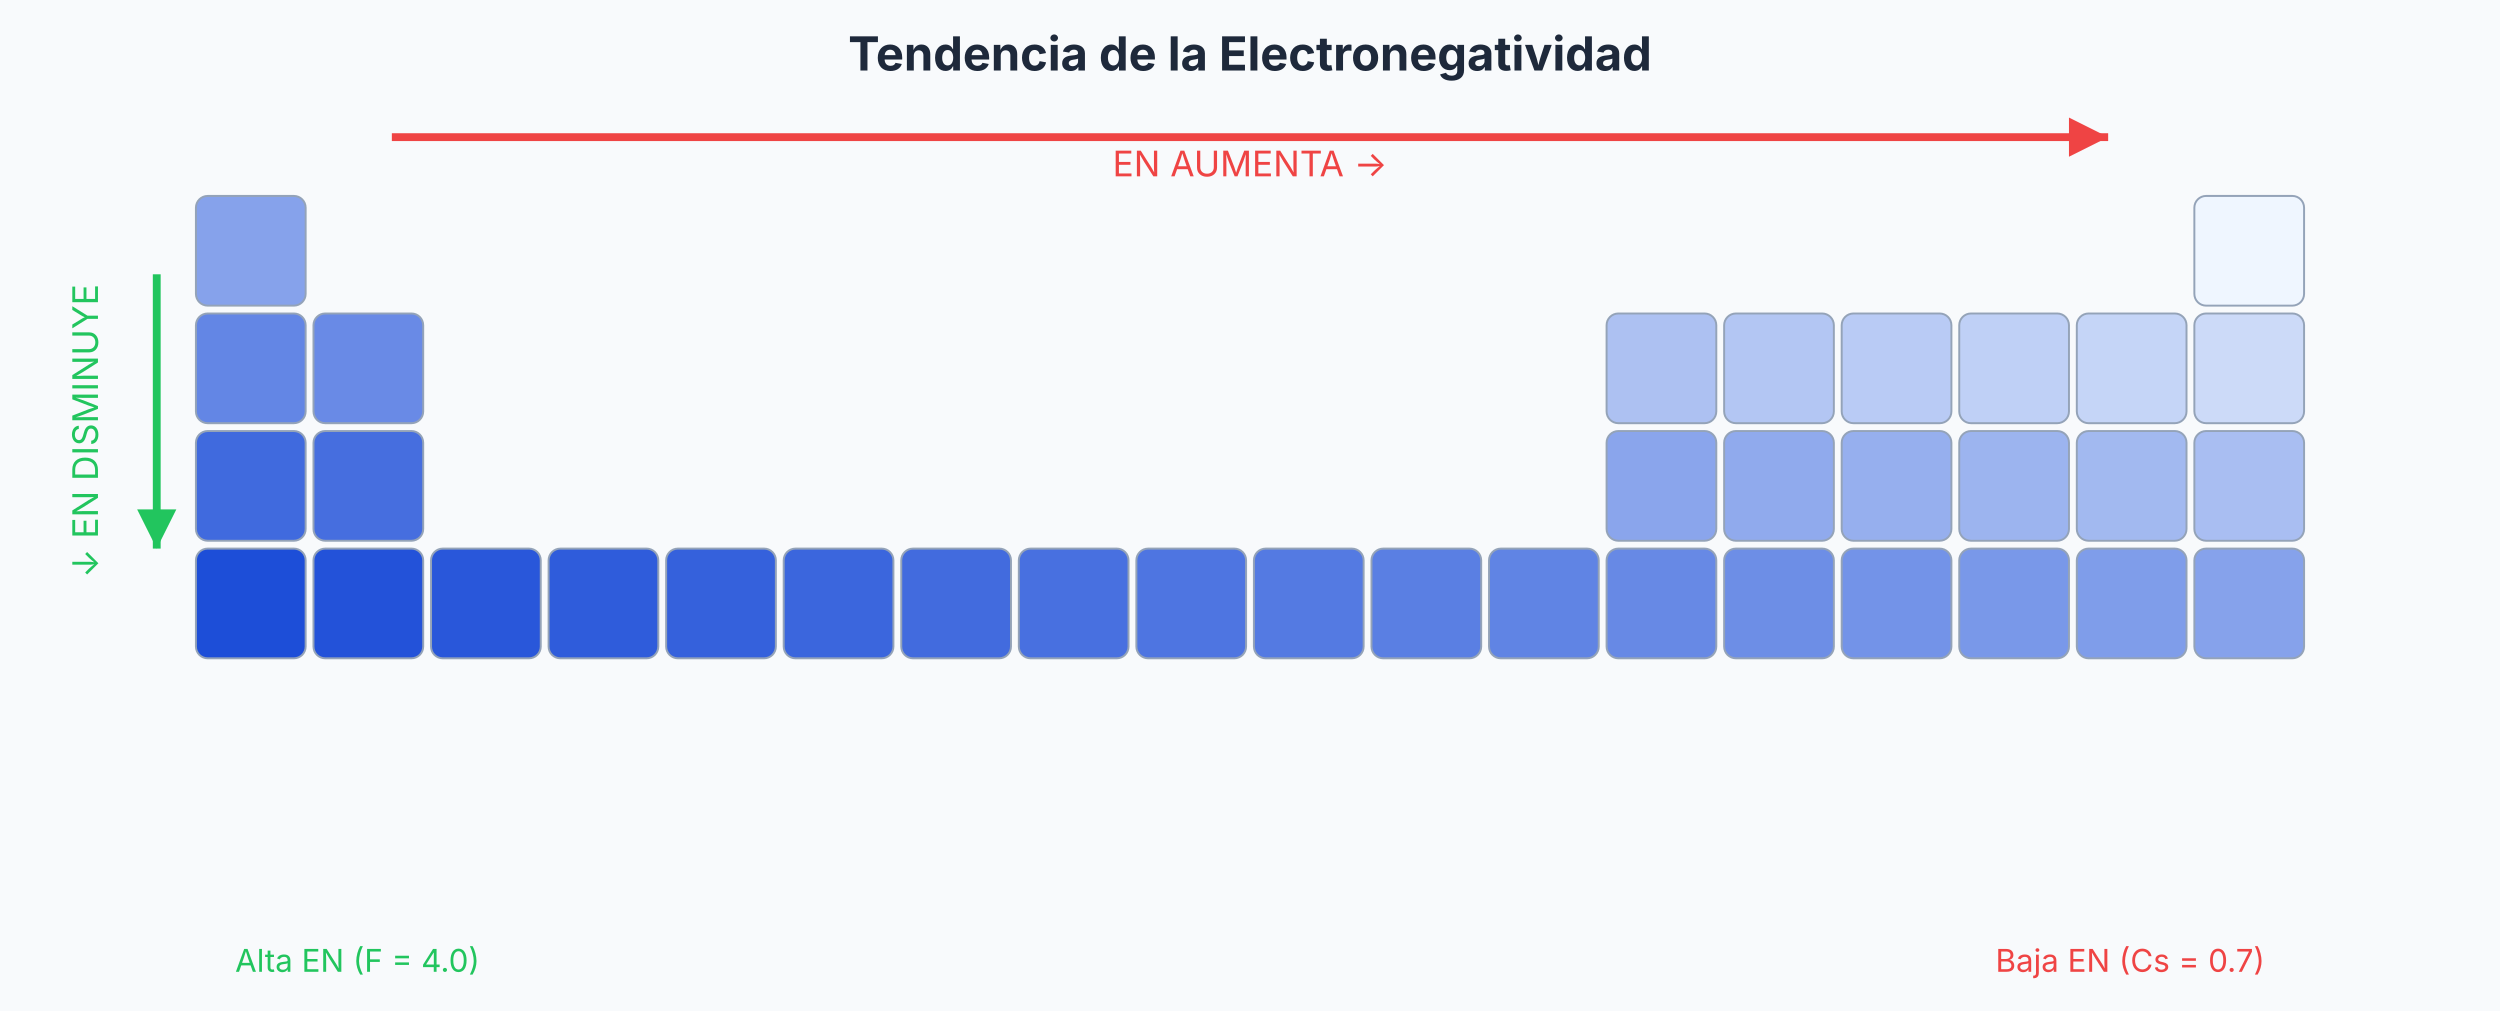
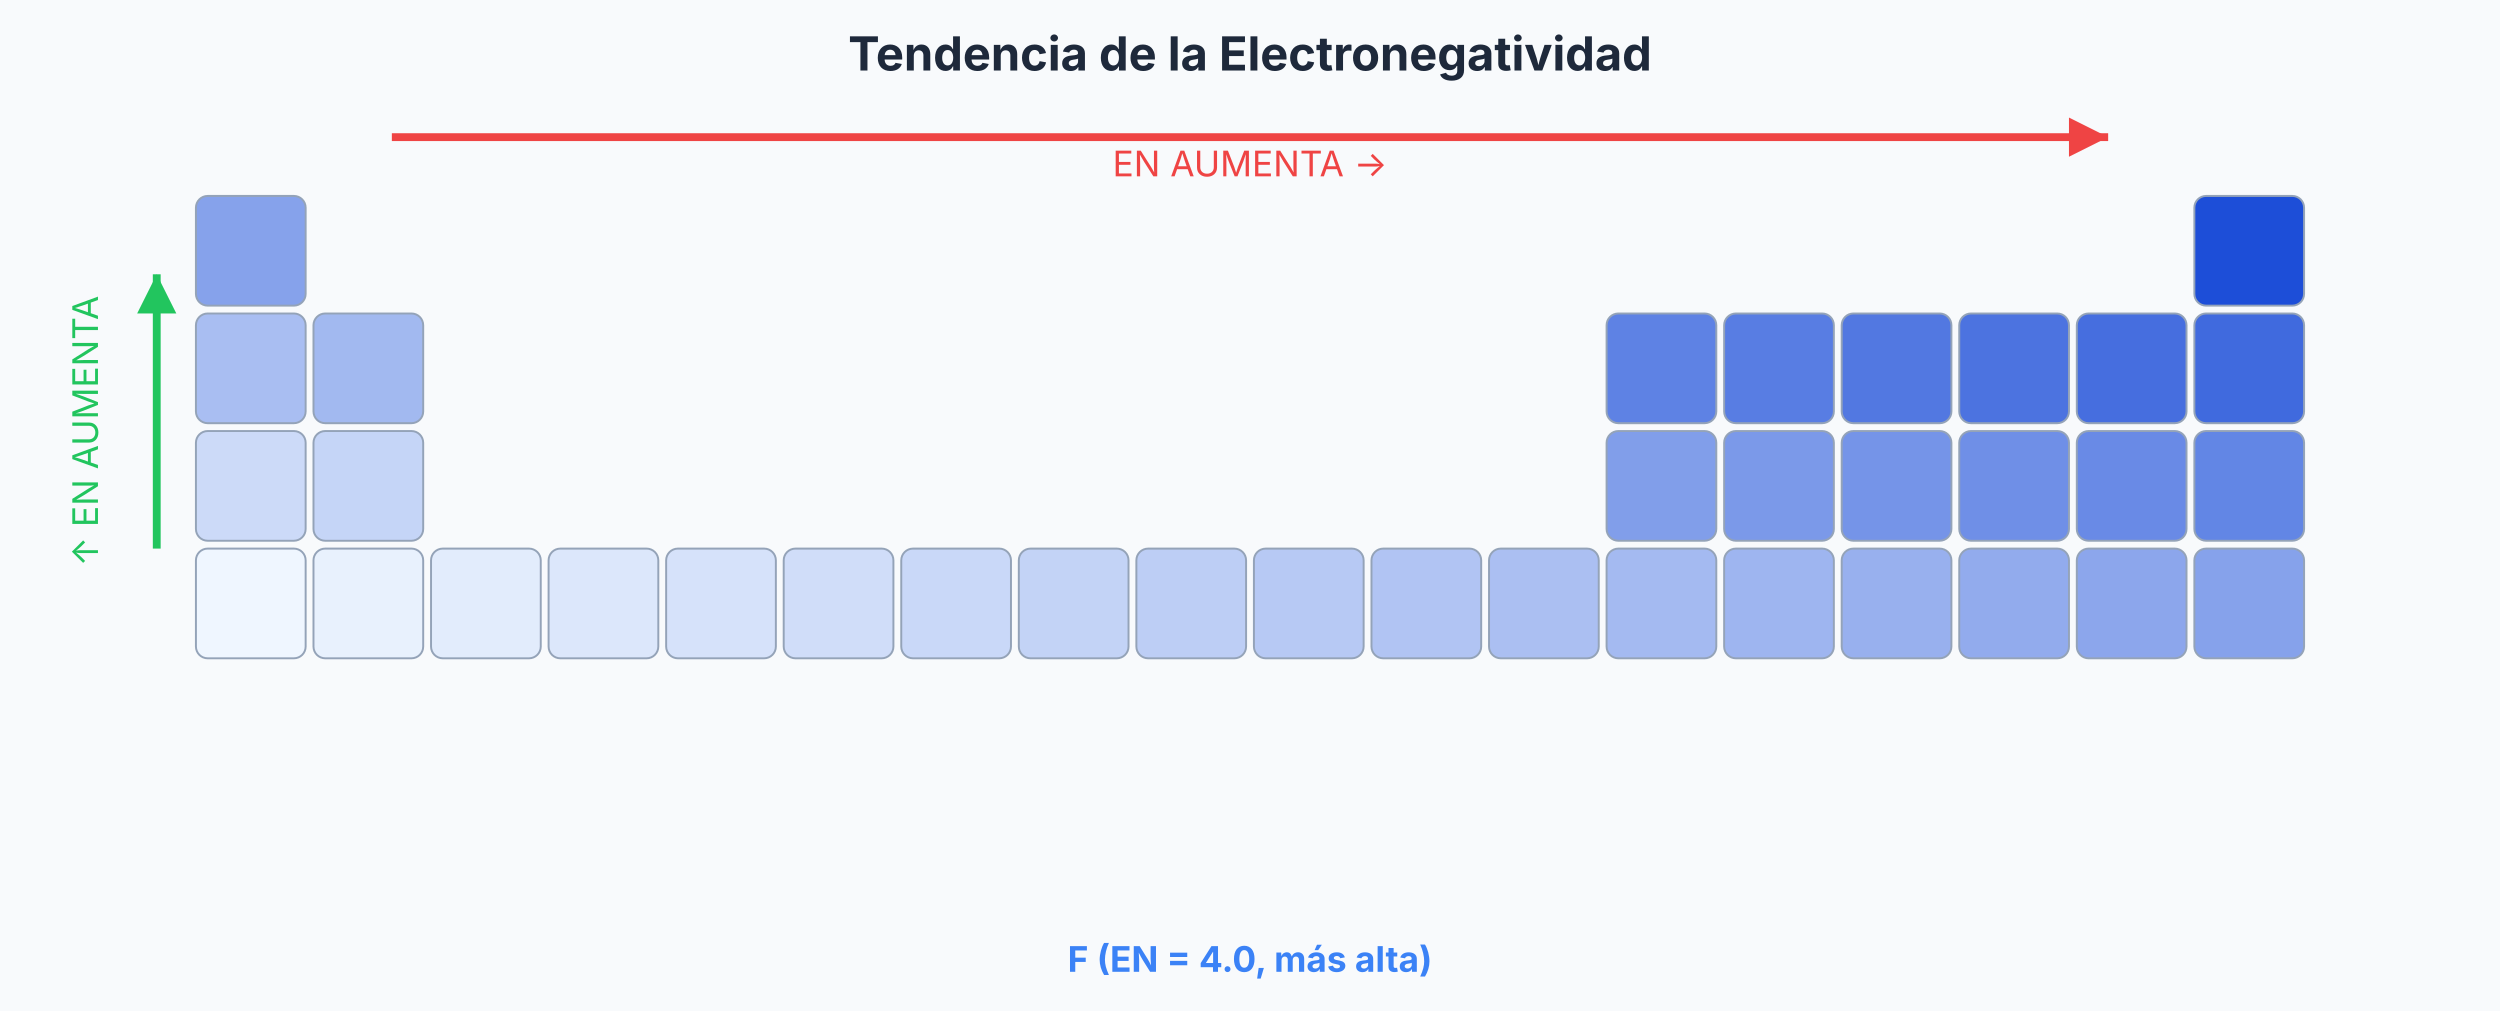
<svg xmlns="http://www.w3.org/2000/svg" viewBox="0 0 638 258">
  <rect width="638" height="258" fill="#f8fafc" />
  <text x="319.0" y="18" font-family="Inter, sans-serif" font-size="12" font-weight="bold" fill="#1e293b" text-anchor="middle">Tendencia de la Electronegatividad</text>
  <text x="319.0" y="45" font-family="Inter, sans-serif" font-size="9" fill="#ef4444" text-anchor="middle">EN AUMENTA →</text>
  <line x1="100" y1="35" x2="538" y2="35" stroke="#ef4444" stroke-width="2" />
  <polygon points="538,35 528,30 528,40" fill="#ef4444" />
-   <text x="25" y="110.0" font-family="Inter, sans-serif" font-size="9" fill="#22c55e" text-anchor="middle" transform="rotate(-90, 25, 110.0)">↓ EN DISMINUYE</text>
+   <text x="25" y="110.0" font-family="Inter, sans-serif" font-size="9" fill="#22c55e" text-anchor="middle" transform="rotate(-90, 25, 110.0)">↑ EN AUMENTA</text>
  <line x1="40" y1="70" x2="40" y2="140" stroke="#22c55e" stroke-width="2" />
-   <polygon points="40,140 35,130 45,130" fill="#22c55e" />
+   <polygon points="40,70 35,80 45,80" fill="#22c55e" />
  <rect x="50" y="50" width="28" height="28" fill="#86a2eb" stroke="#94a3b8" stroke-width="0.5" rx="3" />
-   <rect x="560" y="50" width="28" height="28" fill="#eff6ff" stroke="#94a3b8" stroke-width="0.5" rx="3" />
-   <rect x="50" y="80" width="28" height="28" fill="#6386e5" stroke="#94a3b8" stroke-width="0.5" rx="3" />
-   <rect x="80" y="80" width="28" height="28" fill="#698ae6" stroke="#94a3b8" stroke-width="0.5" rx="3" />
-   <rect x="410" y="80" width="28" height="28" fill="#adc1f2" stroke="#94a3b8" stroke-width="0.5" rx="3" />
-   <rect x="440" y="80" width="28" height="28" fill="#b3c6f3" stroke="#94a3b8" stroke-width="0.5" rx="3" />
-   <rect x="470" y="80" width="28" height="28" fill="#b9cbf5" stroke="#94a3b8" stroke-width="0.5" rx="3" />
-   <rect x="500" y="80" width="28" height="28" fill="#bfd0f6" stroke="#94a3b8" stroke-width="0.5" rx="3" />
-   <rect x="530" y="80" width="28" height="28" fill="#c5d5f7" stroke="#94a3b8" stroke-width="0.5" rx="3" />
-   <rect x="560" y="80" width="28" height="28" fill="#ccdaf8" stroke="#94a3b8" stroke-width="0.5" rx="3" />
-   <rect x="50" y="110" width="28" height="28" fill="#406ade" stroke="#94a3b8" stroke-width="0.5" rx="3" />
-   <rect x="80" y="110" width="28" height="28" fill="#466edf" stroke="#94a3b8" stroke-width="0.5" rx="3" />
-   <rect x="410" y="110" width="28" height="28" fill="#8aa5ec" stroke="#94a3b8" stroke-width="0.5" rx="3" />
-   <rect x="440" y="110" width="28" height="28" fill="#90aaed" stroke="#94a3b8" stroke-width="0.5" rx="3" />
-   <rect x="470" y="110" width="28" height="28" fill="#96afee" stroke="#94a3b8" stroke-width="0.5" rx="3" />
-   <rect x="500" y="110" width="28" height="28" fill="#9cb4ef" stroke="#94a3b8" stroke-width="0.5" rx="3" />
-   <rect x="530" y="110" width="28" height="28" fill="#a2b9f0" stroke="#94a3b8" stroke-width="0.5" rx="3" />
-   <rect x="560" y="110" width="28" height="28" fill="#a9bef2" stroke="#94a3b8" stroke-width="0.5" rx="3" />
-   <rect x="50" y="140" width="28" height="28" fill="#1d4ed8" stroke="#94a3b8" stroke-width="0.5" rx="3" />
-   <rect x="80" y="140" width="28" height="28" fill="#2352d9" stroke="#94a3b8" stroke-width="0.5" rx="3" />
-   <rect x="110" y="140" width="28" height="28" fill="#2957da" stroke="#94a3b8" stroke-width="0.5" rx="3" />
-   <rect x="140" y="140" width="28" height="28" fill="#2f5cdb" stroke="#94a3b8" stroke-width="0.5" rx="3" />
-   <rect x="170" y="140" width="28" height="28" fill="#3561dc" stroke="#94a3b8" stroke-width="0.5" rx="3" />
-   <rect x="200" y="140" width="28" height="28" fill="#3b66dd" stroke="#94a3b8" stroke-width="0.5" rx="3" />
-   <rect x="230" y="140" width="28" height="28" fill="#426bde" stroke="#94a3b8" stroke-width="0.5" rx="3" />
-   <rect x="260" y="140" width="28" height="28" fill="#4870e0" stroke="#94a3b8" stroke-width="0.5" rx="3" />
-   <rect x="290" y="140" width="28" height="28" fill="#4e75e1" stroke="#94a3b8" stroke-width="0.5" rx="3" />
-   <rect x="320" y="140" width="28" height="28" fill="#547ae2" stroke="#94a3b8" stroke-width="0.5" rx="3" />
-   <rect x="350" y="140" width="28" height="28" fill="#5a7fe3" stroke="#94a3b8" stroke-width="0.5" rx="3" />
-   <rect x="380" y="140" width="28" height="28" fill="#6084e4" stroke="#94a3b8" stroke-width="0.5" rx="3" />
-   <rect x="410" y="140" width="28" height="28" fill="#6789e5" stroke="#94a3b8" stroke-width="0.5" rx="3" />
-   <rect x="440" y="140" width="28" height="28" fill="#6d8ee6" stroke="#94a3b8" stroke-width="0.5" rx="3" />
-   <rect x="470" y="140" width="28" height="28" fill="#7393e8" stroke="#94a3b8" stroke-width="0.5" rx="3" />
-   <rect x="500" y="140" width="28" height="28" fill="#7998e9" stroke="#94a3b8" stroke-width="0.5" rx="3" />
-   <rect x="530" y="140" width="28" height="28" fill="#7f9dea" stroke="#94a3b8" stroke-width="0.5" rx="3" />
+   <rect x="560" y="50" width="28" height="28" fill="#1d4ed8" stroke="#94a3b8" stroke-width="0.5" rx="3" />
+   <rect x="50" y="80" width="28" height="28" fill="#a9bef2" stroke="#94a3b8" stroke-width="0.5" rx="3" />
+   <rect x="80" y="80" width="28" height="28" fill="#a2b9f0" stroke="#94a3b8" stroke-width="0.5" rx="3" />
+   <rect x="410" y="80" width="28" height="28" fill="#5e82e4" stroke="#94a3b8" stroke-width="0.5" rx="3" />
+   <rect x="440" y="80" width="28" height="28" fill="#587de3" stroke="#94a3b8" stroke-width="0.5" rx="3" />
+   <rect x="470" y="80" width="28" height="28" fill="#5278e1" stroke="#94a3b8" stroke-width="0.5" rx="3" />
+   <rect x="500" y="80" width="28" height="28" fill="#4c73e0" stroke="#94a3b8" stroke-width="0.5" rx="3" />
+   <rect x="530" y="80" width="28" height="28" fill="#466edf" stroke="#94a3b8" stroke-width="0.5" rx="3" />
+   <rect x="560" y="80" width="28" height="28" fill="#406ade" stroke="#94a3b8" stroke-width="0.5" rx="3" />
+   <rect x="50" y="110" width="28" height="28" fill="#ccdaf8" stroke="#94a3b8" stroke-width="0.5" rx="3" />
+   <rect x="80" y="110" width="28" height="28" fill="#c5d5f7" stroke="#94a3b8" stroke-width="0.5" rx="3" />
+   <rect x="410" y="110" width="28" height="28" fill="#819eea" stroke="#94a3b8" stroke-width="0.5" rx="3" />
+   <rect x="440" y="110" width="28" height="28" fill="#7b99e9" stroke="#94a3b8" stroke-width="0.5" rx="3" />
+   <rect x="470" y="110" width="28" height="28" fill="#7594e8" stroke="#94a3b8" stroke-width="0.5" rx="3" />
+   <rect x="500" y="110" width="28" height="28" fill="#6f8fe7" stroke="#94a3b8" stroke-width="0.5" rx="3" />
+   <rect x="530" y="110" width="28" height="28" fill="#698ae6" stroke="#94a3b8" stroke-width="0.5" rx="3" />
+   <rect x="560" y="110" width="28" height="28" fill="#6286e5" stroke="#94a3b8" stroke-width="0.5" rx="3" />
+   <rect x="50" y="140" width="28" height="28" fill="#eff6ff" stroke="#94a3b8" stroke-width="0.5" rx="3" />
+   <rect x="80" y="140" width="28" height="28" fill="#e8f1fd" stroke="#94a3b8" stroke-width="0.5" rx="3" />
+   <rect x="110" y="140" width="28" height="28" fill="#e2ecfc" stroke="#94a3b8" stroke-width="0.5" rx="3" />
+   <rect x="140" y="140" width="28" height="28" fill="#dce7fb" stroke="#94a3b8" stroke-width="0.5" rx="3" />
+   <rect x="170" y="140" width="28" height="28" fill="#d6e2fa" stroke="#94a3b8" stroke-width="0.5" rx="3" />
+   <rect x="200" y="140" width="28" height="28" fill="#d0ddf9" stroke="#94a3b8" stroke-width="0.5" rx="3" />
+   <rect x="230" y="140" width="28" height="28" fill="#c9d8f8" stroke="#94a3b8" stroke-width="0.5" rx="3" />
+   <rect x="260" y="140" width="28" height="28" fill="#c3d3f6" stroke="#94a3b8" stroke-width="0.5" rx="3" />
+   <rect x="290" y="140" width="28" height="28" fill="#bdcef5" stroke="#94a3b8" stroke-width="0.5" rx="3" />
+   <rect x="320" y="140" width="28" height="28" fill="#b7c9f4" stroke="#94a3b8" stroke-width="0.5" rx="3" />
+   <rect x="350" y="140" width="28" height="28" fill="#b1c4f3" stroke="#94a3b8" stroke-width="0.5" rx="3" />
+   <rect x="380" y="140" width="28" height="28" fill="#abbff2" stroke="#94a3b8" stroke-width="0.5" rx="3" />
+   <rect x="410" y="140" width="28" height="28" fill="#a4baf1" stroke="#94a3b8" stroke-width="0.5" rx="3" />
+   <rect x="440" y="140" width="28" height="28" fill="#9eb5f0" stroke="#94a3b8" stroke-width="0.5" rx="3" />
+   <rect x="470" y="140" width="28" height="28" fill="#98b0ee" stroke="#94a3b8" stroke-width="0.5" rx="3" />
+   <rect x="500" y="140" width="28" height="28" fill="#92abed" stroke="#94a3b8" stroke-width="0.5" rx="3" />
+   <rect x="530" y="140" width="28" height="28" fill="#8ca6ec" stroke="#94a3b8" stroke-width="0.5" rx="3" />
  <rect x="560" y="140" width="28" height="28" fill="#86a2eb" stroke="#94a3b8" stroke-width="0.5" rx="3" />
-   <text x="60" y="248" font-family="Inter, sans-serif" font-size="8" fill="#22c55e">Alta EN (F = 4.0)</text>
-   <text x="578" y="248" font-family="Inter, sans-serif" font-size="8" fill="#ef4444" text-anchor="end">Baja EN (Cs = 0.7)</text>
+   <text x="319.0" y="248" font-family="Inter, sans-serif" font-size="9" font-weight="bold" fill="#3b82f6" text-anchor="middle">F (EN = 4.0, más alta)</text>
</svg>
